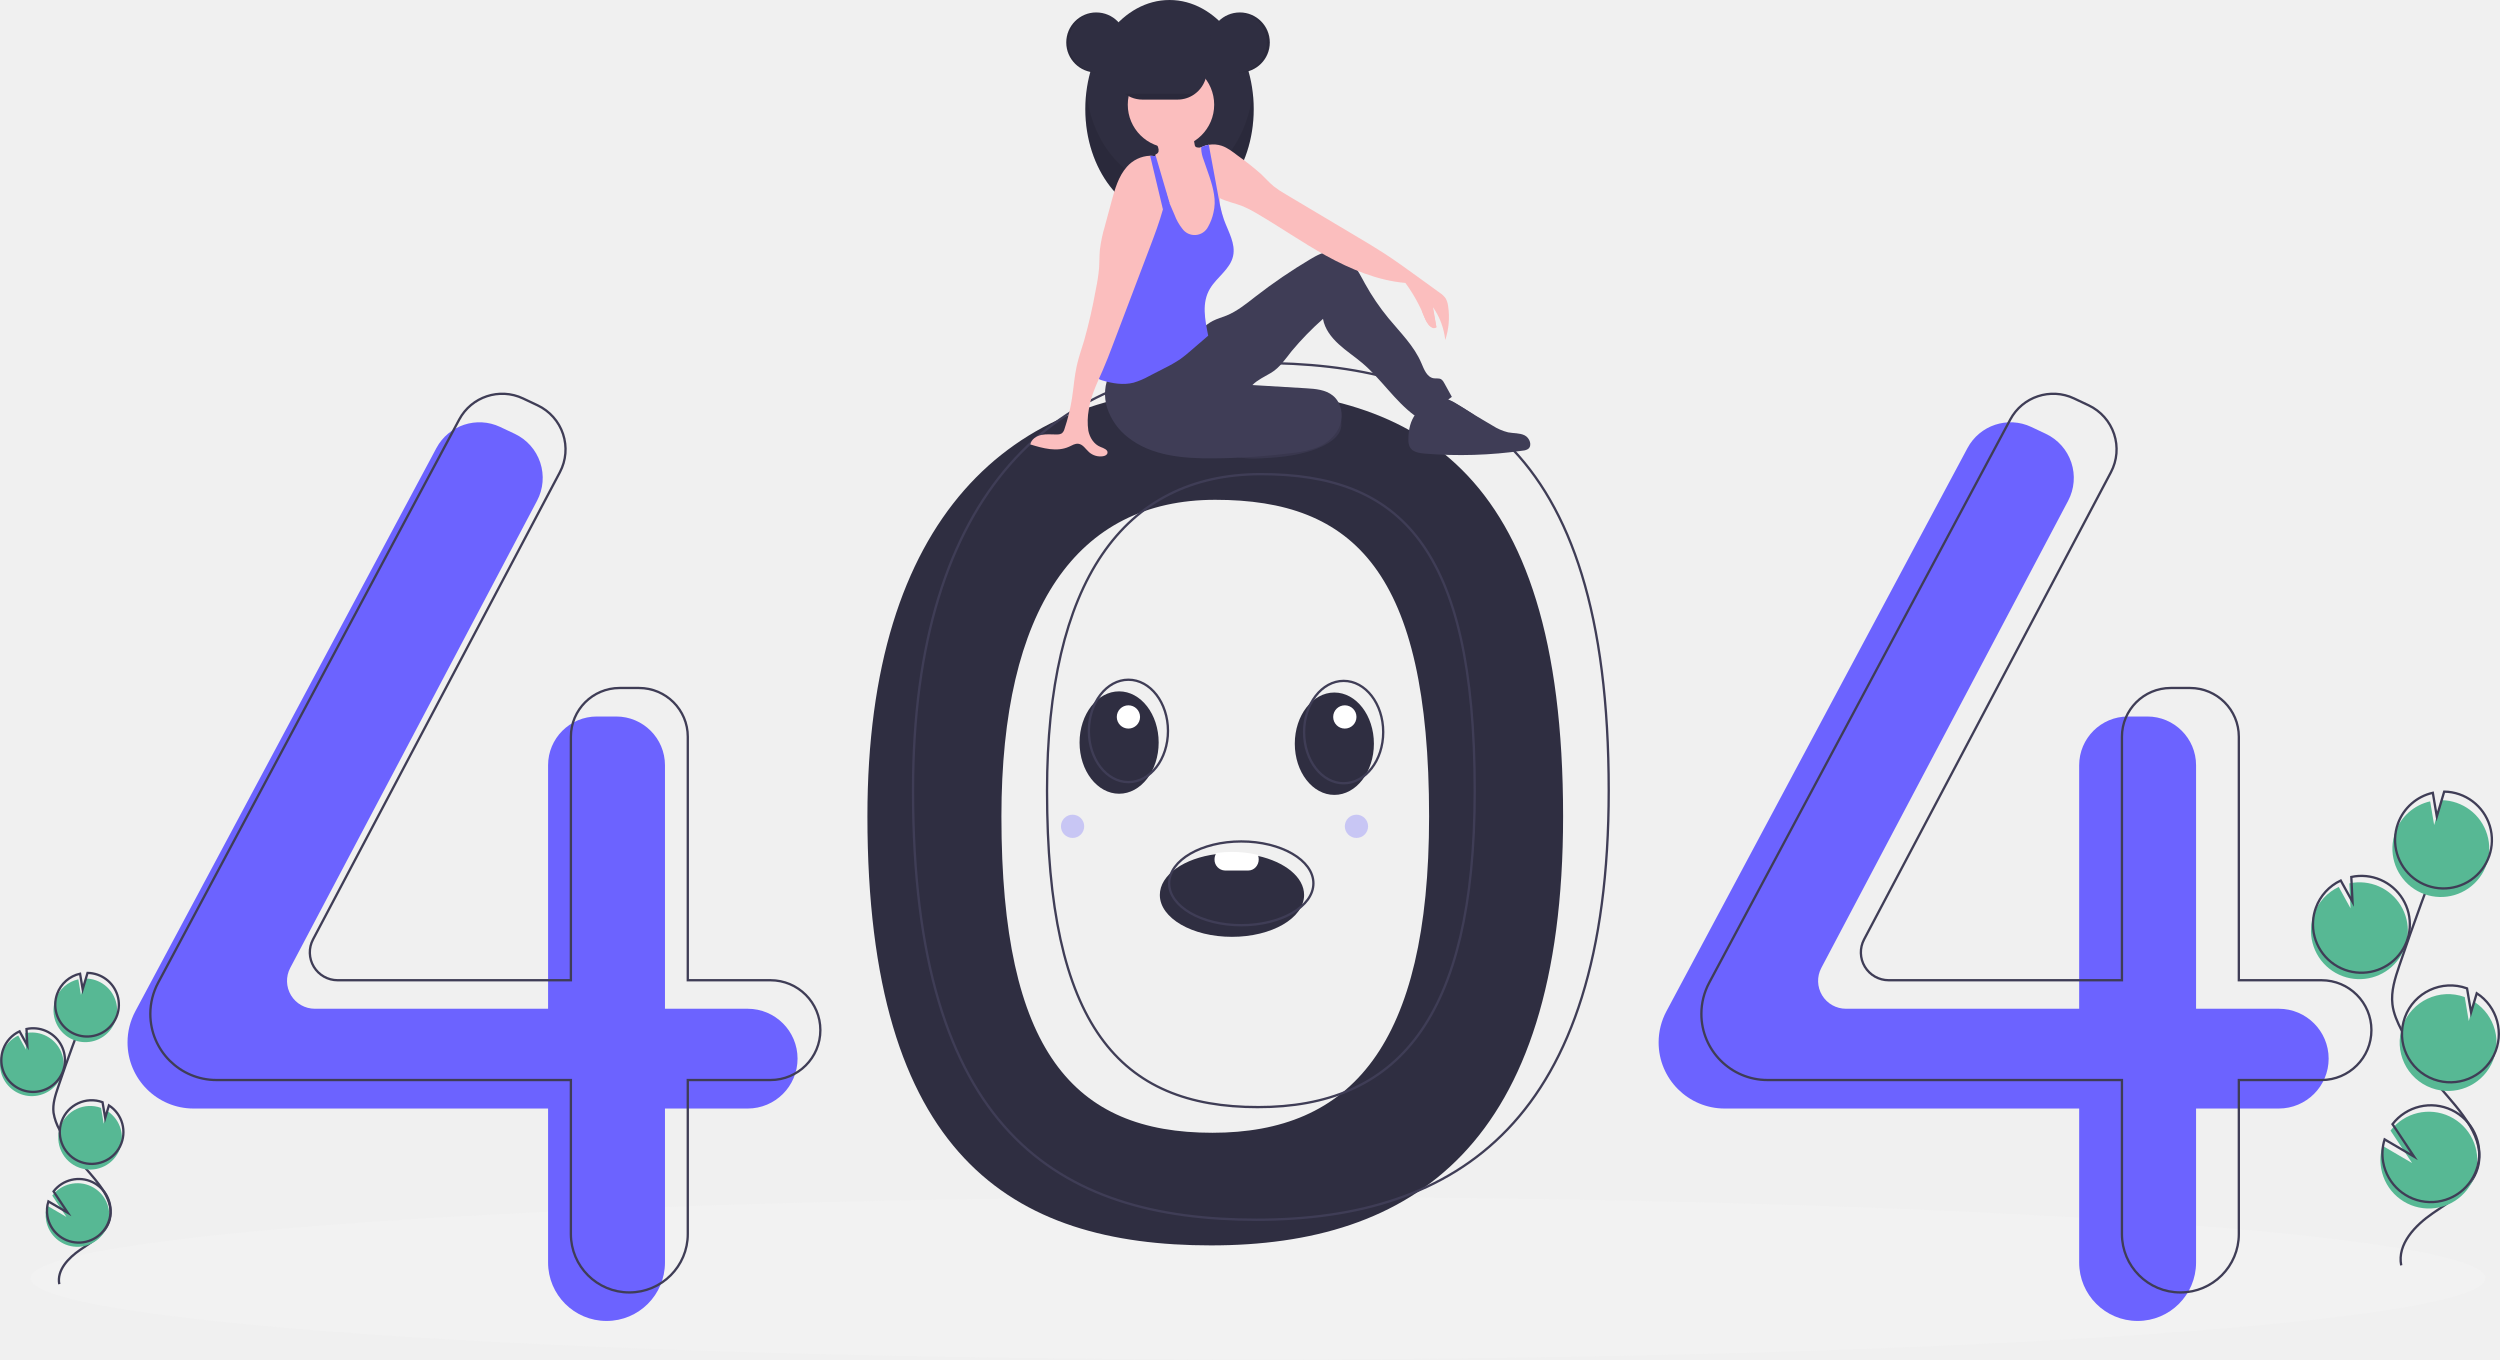
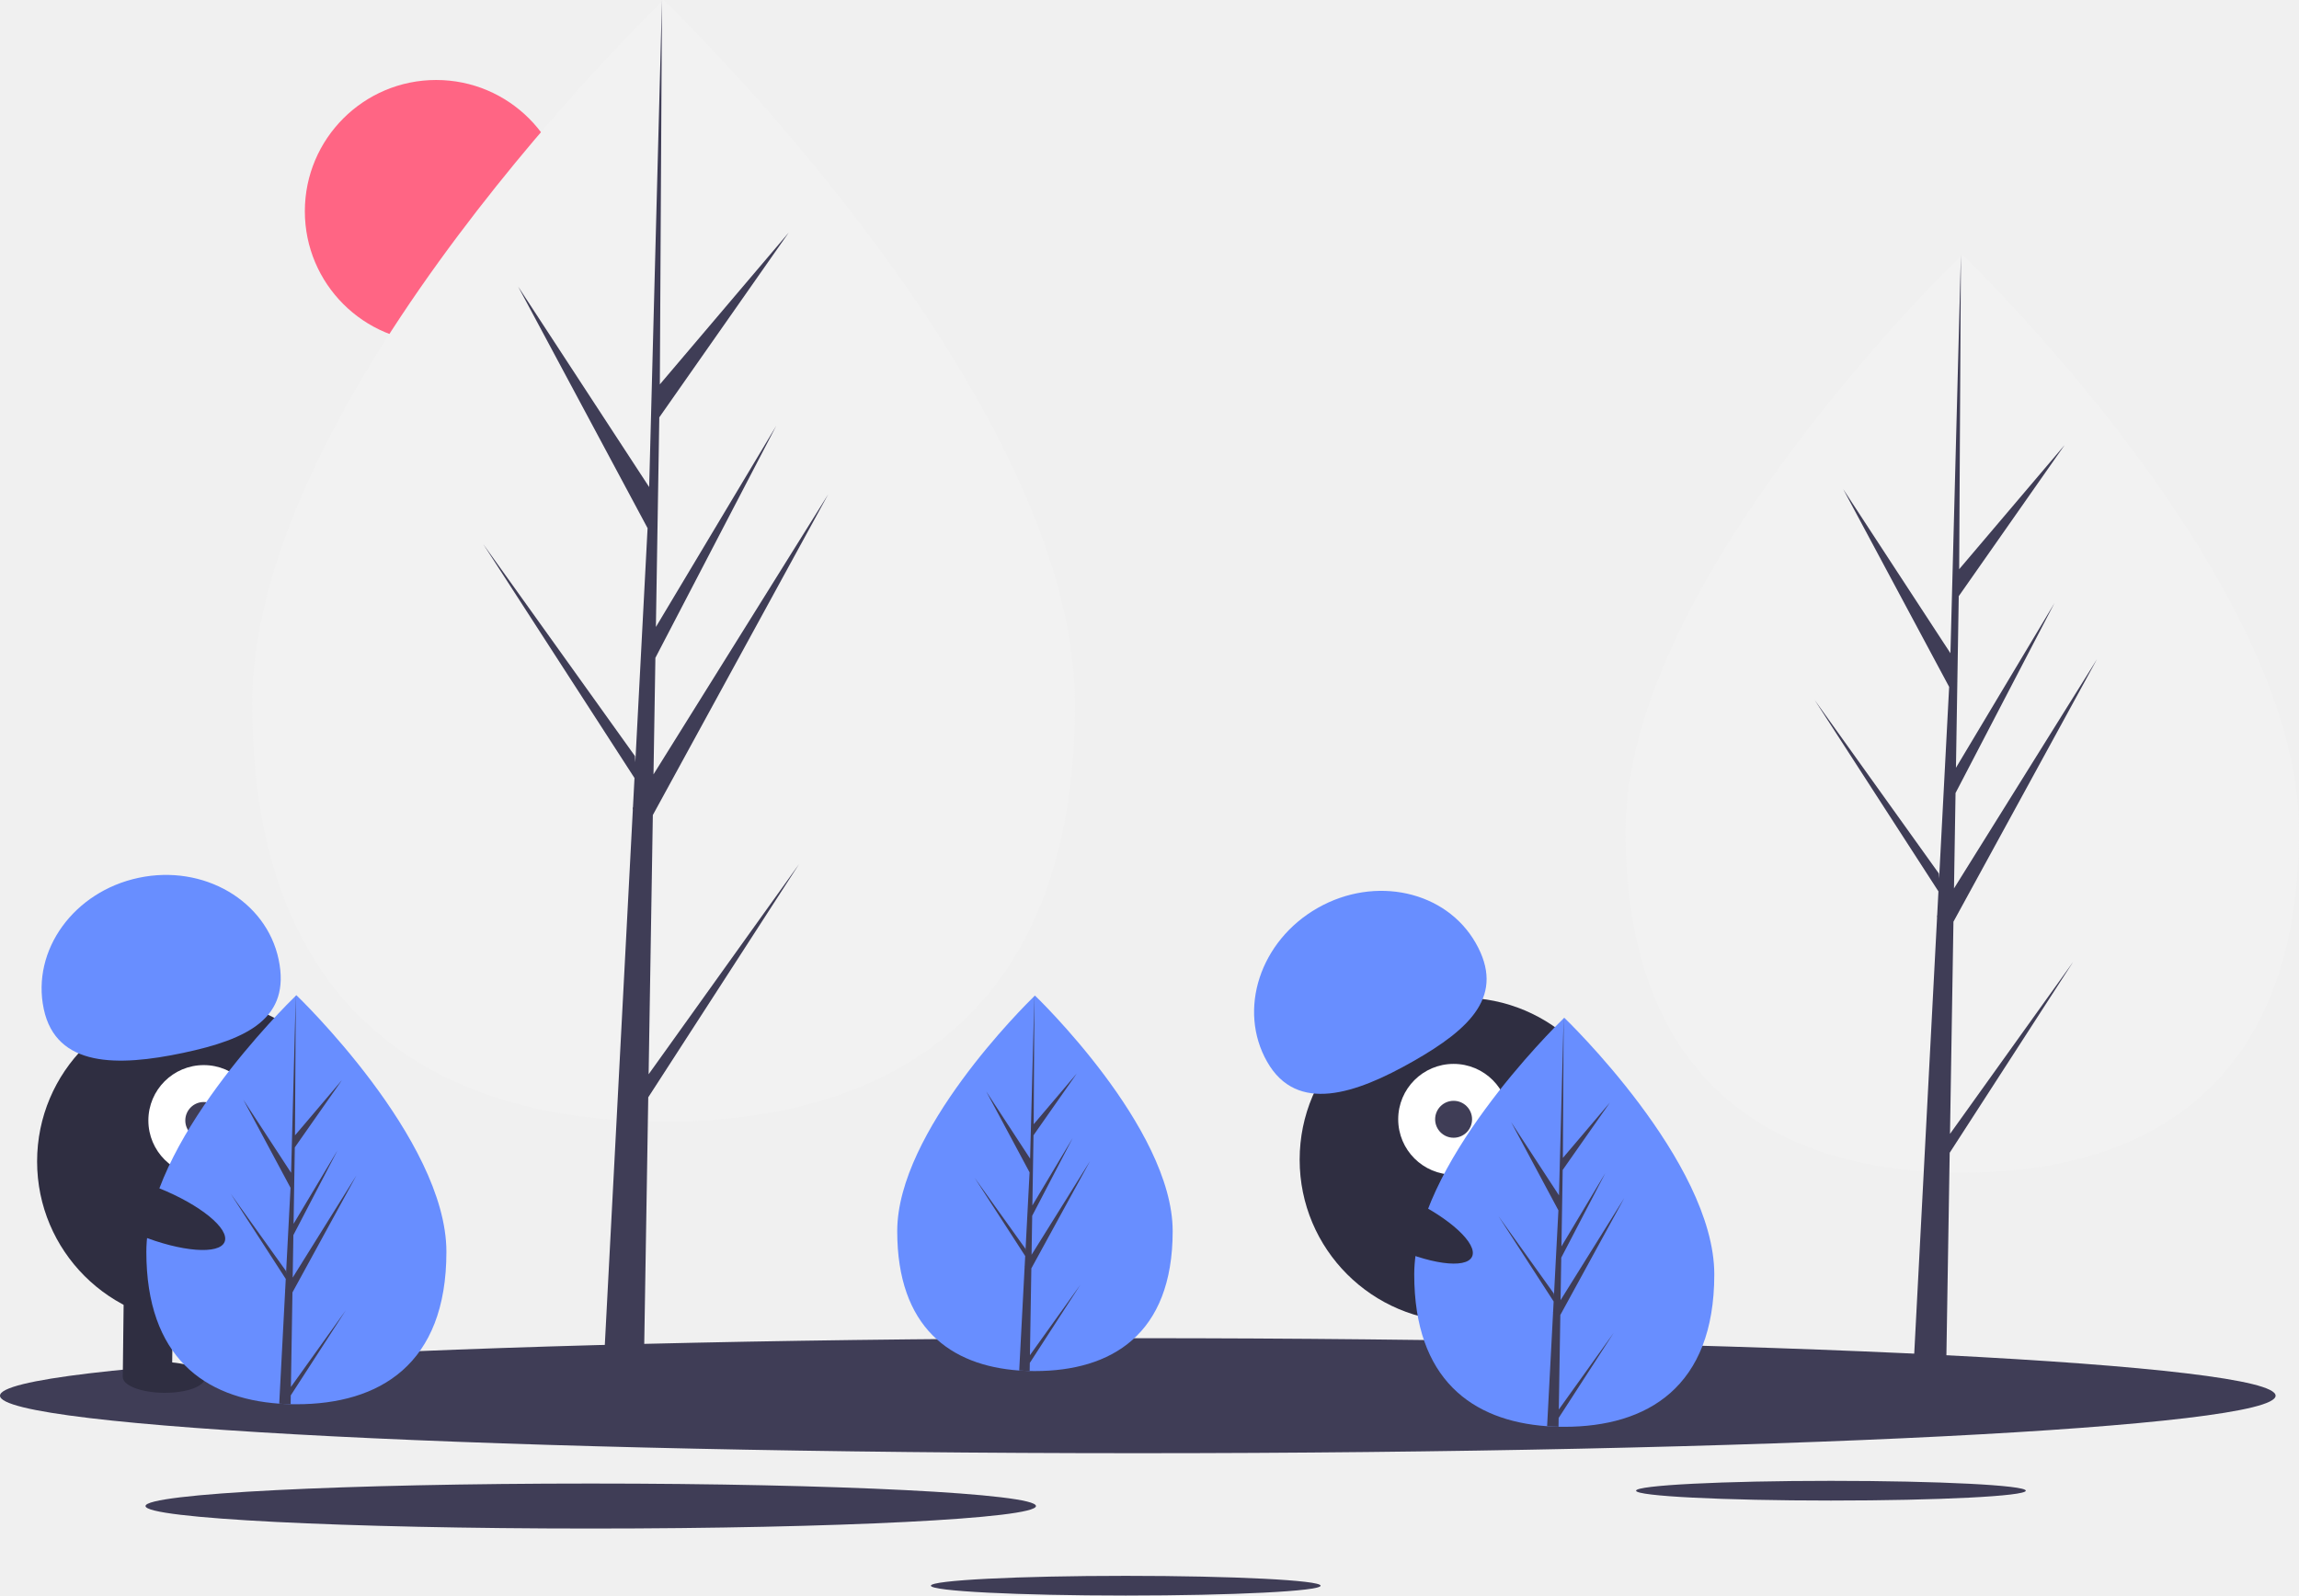
- <svg xmlns="http://www.w3.org/2000/svg" id="fd59ce54-f850-4dfc-bc34-dd7d379d600e" data-name="Layer 1" width="1074.392" height="584.231" viewBox="0 0 1074.392 584.231">
-   <ellipse cx="540.643" cy="549.309" rx="527.5" ry="34.922" fill="#f2f2f2" />
-   <path d="M583.48,324.894c-85.944,0-147.651,55.139-147.651,183.798,0,145.813,61.707,184.411,147.651,184.411s151.327-42.274,151.327-184.411C734.807,356.753,669.424,324.894,583.48,324.894Zm.565,319.808c-59.527,0-90.626-34.923-90.626-135.916,0-89.112,32.372-136.105,91.899-136.105s91.899,30.868,91.899,136.105C677.217,607.234,643.572,644.703,584.045,644.703Z" transform="translate(-63.054 -157.8845)" fill="#2f2e41" />
-   <path d="M384.365,591.401H348.831V486.762A20.956,20.956,0,0,0,327.875,465.806h-8.326a20.956,20.956,0,0,0-20.956,20.956V591.401H198.363a11.963,11.963,0,0,1-10.578-17.552l106.082-200.78A20.956,20.956,0,0,0,284.287,344.33l-6.262-2.957a20.956,20.956,0,0,0-27.429,9.07L121.214,592.475a28.416,28.416,0,0,0-3.356,13.396v0a28.416,28.416,0,0,0,28.416,28.416H298.593v66.167a25.119,25.119,0,0,0,25.119,25.119h0a25.119,25.119,0,0,0,25.119-25.119V634.287h35.534a21.443,21.443,0,0,0,21.443-21.443v0A21.443,21.443,0,0,0,384.365,591.401Z" transform="translate(-63.054 -157.8845)" fill="#6c63ff" />
-   <path d="M1042.362,591.401h-35.534V486.762A20.956,20.956,0,0,0,985.872,465.806h-8.326a20.956,20.956,0,0,0-20.956,20.956V591.401H856.359a11.963,11.963,0,0,1-10.578-17.552L951.864,373.069A20.956,20.956,0,0,0,942.284,344.33l-6.262-2.957a20.956,20.956,0,0,0-27.429,9.07L779.211,592.475a28.416,28.416,0,0,0-3.356,13.396v0a28.416,28.416,0,0,0,28.416,28.416H956.589v66.167a25.119,25.119,0,0,0,25.119,25.119h0a25.119,25.119,0,0,0,25.119-25.119V634.287h35.534a21.443,21.443,0,0,0,21.443-21.443v0A21.443,21.443,0,0,0,1042.362,591.401Z" transform="translate(-63.054 -157.8845)" fill="#6c63ff" />
-   <path d="M394.168,579.148H358.634V474.509a20.956,20.956,0,0,0-20.956-20.956h-8.326a20.956,20.956,0,0,0-20.956,20.956V579.148H208.165a11.963,11.963,0,0,1-10.578-17.552L303.67,360.816a20.956,20.956,0,0,0-9.58-28.739l-6.262-2.957a20.956,20.956,0,0,0-27.429,9.07L131.017,580.222a28.416,28.416,0,0,0-3.356,13.396v0a28.416,28.416,0,0,0,28.416,28.416H308.395v66.167a25.119,25.119,0,0,0,25.119,25.119h0a25.119,25.119,0,0,0,25.119-25.119V622.034h35.534a21.443,21.443,0,0,0,21.443-21.443v0A21.443,21.443,0,0,0,394.168,579.148Z" transform="translate(-63.054 -157.8845)" fill="none" stroke="#3f3d56" stroke-miterlimit="10" />
-   <path d="M1060.742,579.148h-35.534V474.509a20.956,20.956,0,0,0-20.956-20.956H995.925a20.956,20.956,0,0,0-20.956,20.956V579.148H874.739a11.963,11.963,0,0,1-10.578-17.552L970.244,360.816a20.956,20.956,0,0,0-9.58-28.739l-6.262-2.957a20.956,20.956,0,0,0-27.429,9.07L797.59,580.222a28.416,28.416,0,0,0-3.356,13.396v0a28.416,28.416,0,0,0,28.416,28.416H974.969v66.167a25.119,25.119,0,0,0,25.119,25.119h0a25.119,25.119,0,0,0,25.119-25.119V622.034h35.534a21.443,21.443,0,0,0,21.443-21.443v0A21.443,21.443,0,0,0,1060.742,579.148Z" transform="translate(-63.054 -157.8845)" fill="none" stroke="#3f3d56" stroke-miterlimit="10" />
-   <path d="M603.085,313.866c-85.944,0-147.651,55.139-147.651,183.798,0,145.813,61.707,184.411,147.651,184.411s151.327-42.274,151.327-184.411C754.412,345.725,689.029,313.866,603.085,313.866Zm.565,319.808c-59.527,0-90.626-34.923-90.626-135.916,0-89.112,32.372-136.105,91.899-136.105s91.899,30.868,91.899,136.105C696.822,596.206,663.177,633.675,603.65,633.675Z" transform="translate(-63.054 -157.8845)" fill="none" stroke="#3f3d56" stroke-miterlimit="10" />
-   <circle cx="471.141" cy="18.25" r="12.901" fill="#2f2e41" />
-   <ellipse cx="502.607" cy="46.885" rx="36.186" ry="46.885" fill="#2f2e41" />
-   <path d="M565.661,237.494c-18.128,0-33.141-17.271-35.776-39.805a60.976,60.976,0,0,0-.41,7.08c0,25.894,16.201,46.885,36.186,46.885s36.186-20.991,36.186-46.885a60.976,60.976,0,0,0-.41-7.08C598.803,220.224,583.789,237.494,565.661,237.494Z" transform="translate(-63.054 -157.8845)" opacity="0.1" />
-   <path d="M639.296,342.073c-.777,3.193-4.128,5.751-7.839,7.538-7.802,3.757-17.425,4.878-26.76,5.254a45.176,45.176,0,0,1-7.144-.132,20.537,20.537,0,0,1-12.251-5.631,1.681,1.681,0,0,1,.044-2.844c4.969-5.459,13.262-8.806,21.616-11.216,6.334-1.827,17.381-6.561,24.29-5.922C637.944,329.739,640.277,338.041,639.296,342.073Z" transform="translate(-63.054 -157.8845)" fill="#3f3d56" />
-   <path d="M639.296,342.073c-.777,3.193-4.128,5.751-7.839,7.538-7.802,3.757-17.425,4.878-26.76,5.254a45.176,45.176,0,0,1-7.144-.132,20.537,20.537,0,0,1-12.251-5.631,1.681,1.681,0,0,1,.044-2.844c4.969-5.459,13.262-8.806,21.616-11.216,6.334-1.827,17.381-6.561,24.29-5.922C637.944,329.739,640.277,338.041,639.296,342.073Z" transform="translate(-63.054 -157.8845)" opacity="0.1" />
-   <path d="M540.098,318.206a19.77,19.77,0,0,0-1.199,15.075,26.339,26.339,0,0,0,8.829,12.497c10.095,8.092,23.988,9.205,36.925,9.093a284.649,284.649,0,0,0,33.905-2.324,40.538,40.538,0,0,0,11.001-2.554c4.222-1.827,7.933-5.178,9.436-9.526s.436-9.672-3.134-12.574c-3.137-2.55-7.463-2.9-11.498-3.143l-23.088-1.387c2.281-2.308,5.318-3.614,8.096-5.292,3.685-2.226,6.134-5.965,8.813-9.335a129.001,129.001,0,0,1,13.439-13.817c.751,4.31,3.478,7.85,6.687,10.824s6.908,5.368,10.244,8.2c8.079,6.858,13.896,16.167,22.392,22.5a43.829,43.829,0,0,0,16.049-8.012l-3.302-5.981a3.94,3.94,0,0,0-1.245-1.553c-.935-.575-2.14-.279-3.225-.441-2.901-.435-4.168-3.784-5.306-6.487-3.125-7.422-9.108-13.18-14.218-19.404a98.009,98.009,0,0,1-9.996-14.723c-1.717-3.102-3.288-6.331-5.617-9.003s-5.594-4.773-9.139-4.781c-3.132-.007-6.021,1.584-8.714,3.183a230.477,230.477,0,0,0-23.63,16.099c-3.944,3.062-7.863,6.296-12.489,8.174-1.947.79-4,1.331-5.869,2.292-3.273,1.684-5.757,4.534-8.431,7.064C566.277,311.892,553.219,317.738,540.098,318.206Z" transform="translate(-63.054 -157.8845)" fill="#3f3d56" />
-   <path d="M588.374,253.983a23.774,23.774,0,0,1-1.734,8.033,10.045,10.045,0,0,1-5.768,5.573,12.375,12.375,0,0,1-5.623.182,10.882,10.882,0,0,1-4.582-1.561c-2.165-1.488-3.244-4.144-3.637-6.743-.393-2.596-.217-5.249-.469-7.863a42.944,42.944,0,0,0-1.202-6.255c-.17-.683-.343-1.362-.513-2.042-.167-.68-.33-1.359-.481-2.039-.138-.639-.267-1.281-.378-1.926-.091-.544-.173-1.092-.233-1.643a18.423,18.423,0,0,0-.809-4.811,14.607,14.607,0,0,0-1.687-2.854c-.286-.409-.563-.818-.818-1.243a5.89,5.89,0,0,1-.972-3.748,3.286,3.286,0,0,1,.148-.601c.025-.076.053-.151.085-.223A1.802,1.802,0,0,0,560.932,223.07a3.433,3.433,0,0,0-.148-1.778,11.318,11.318,0,0,0-.96-2.288c-.264-.478-1.161-1.34-1.167-1.888-.013-1.101,2.14-1.989,3.011-2.423a16.796,16.796,0,0,1,8.597-1.743c1.904.129,3.968.714,5.019,2.31.944,1.438.818,3.301,1.221,4.972a1.471,1.471,0,0,0,.299.664,1.341,1.341,0,0,0,.739.34,4.549,4.549,0,0,0,1.416.057h.003a2.931,2.931,0,0,0,.371-.054,4.957,4.957,0,0,0,2.033-.878q.585-.156,1.18-.255a.251.251,0,0,0,.047-.009c1.576,4.975,1.781,10.308,3.071,15.374.639,2.52,1.554,5.009,1.683,7.602.009.113.013.23.016.346.019.834-.047,1.674-.013,2.505a6.981,6.981,0,0,0,.126,1.114,15.611,15.611,0,0,0,.525,1.743l.009.028c.06.183.116.368.164.554.035.135.066.267.091.403l.003.009A14.938,14.938,0,0,1,588.374,253.983Z" transform="translate(-63.054 -157.8845)" fill="#fbbebe" />
-   <circle cx="503.237" cy="44.997" r="18.565" fill="#fbbebe" />
-   <path d="M684.157,304.033a30.445,30.445,0,0,0-5.236-14.103q.722,4.295,1.447,8.587a3.214,3.214,0,0,1-3.367-1.035,10.337,10.337,0,0,1-1.765-3.276,67.466,67.466,0,0,0-8.21-14.736c-11.819-.985-23.502-5.884-33.896-11.595-10.396-5.708-20.126-12.552-30.384-18.502a43.573,43.573,0,0,0-5.544-2.832c-3.21-1.287-6.812-1.954-9.855-3.468-.204-.101-.409-.208-.61-.318a12.578,12.578,0,0,1-1.945-1.306,10.344,10.344,0,0,1-.931-.856,20.351,20.351,0,0,1-3.559-5.953c-1.633-3.612-2.215-7.97-3.845-11.583a11.203,11.203,0,0,1,2.502-1.765h.003c.132-.069.264-.135.4-.198a11.94,11.94,0,0,1,2.004-.733q.585-.156,1.18-.255a.251.251,0,0,0,.047-.009,11.566,11.566,0,0,1,5.491.434c2.587.875,4.767,2.621,6.941,4.273a114.02,114.02,0,0,1,10.148,8.049c1.794,1.718,3.43,3.606,5.359,5.167a42.144,42.144,0,0,0,5.057,3.351q15.656,9.327,31.315,18.65c3.534,2.105,7.07,4.21,10.526,6.438,5.249,3.386,10.308,7.055,15.365,10.721q4.47,3.238,8.936,6.479a9.728,9.728,0,0,1,2.533,2.341,8.472,8.472,0,0,1,1.123,3.433A31.387,31.387,0,0,1,684.157,304.033Z" transform="translate(-63.054 -157.8845)" fill="#fbbebe" />
-   <path d="M592.977,267.944c-1.252,5.617-6.929,9.012-9.896,13.946-3.688,6.123-2.184,13.241-.799,20.255q-3.795,3.271-7.593,6.542c-1.397,1.199-2.794,2.404-4.298,3.464a57.351,57.351,0,0,1-6.86,3.94q-3.361,1.728-6.721,3.458a32.128,32.128,0,0,1-6.58,2.788c-4.415,1.133-9.103.34-13.471-.972a6.088,6.088,0,0,1-1.473-.601,2.394,2.394,0,0,1-.699-.632,3.911,3.911,0,0,1-.444-2.539c.444-7.351,2.24-14.547,4.031-21.69a85.26,85.26,0,0,1,3.848-12.577,85.077,85.077,0,0,1,5.415-10.151,68.368,68.368,0,0,1,7.929-11.514,18.479,18.479,0,0,0,3.675-4.739c1.117-2.549.686-5.472.913-8.247a17.148,17.148,0,0,1,1.633-6.007v-.003a17.093,17.093,0,0,1,1.743-2.882q.458,1.067.916,2.13.302.699.598,1.394.387.897.768,1.787,1.1,2.558,2.196,5.113a21.59,21.59,0,0,0,3.335,5.944,6.499,6.499,0,0,0,11.123-.853,21.261,21.261,0,0,0,2.272-6.013,19.215,19.215,0,0,0,.252-7.835c-.758-5.009-2.889-10.126-4.437-14.78a14.945,14.945,0,0,1-1.079-4.871,3.351,3.351,0,0,1,.057-.56c.009-.047.019-.098.028-.145a11.94,11.94,0,0,1,2.004-.733q.585-.156,1.18-.255,2.044,11.064,4.094,22.127c.032.173.066.346.098.522.195,1.057.393,2.115.614,3.169.198.957.412,1.91.651,2.857l.009.028c.082.321.167.639.255.957l.003.009c.242.868.513,1.731.818,2.58C590.938,257.475,594.164,262.629,592.977,267.944Z" transform="translate(-63.054 -157.8845)" fill="#6c63ff" />
-   <path d="M668.321,346.877a6.583,6.583,0,0,0,.61,3.143c1.162,2.124,3.95,2.606,6.362,2.805a188.377,188.377,0,0,0,42.266-1.288,4.886,4.886,0,0,0,2.151-.668c1.99-1.395.763-4.795-1.41-5.884s-4.751-.826-7.135-1.297a22.479,22.479,0,0,1-6.678-2.896q-7.252-4.167-14.293-8.688c-2.795-1.795-6.093-3.71-9.24-2.646C672.43,332.343,668.265,337.681,668.321,346.877Z" transform="translate(-63.054 -157.8845)" fill="#3f3d56" />
-   <path d="M564.437,240.874v.003c-.022.132-.044.261-.072.39-.035.214-.076.431-.116.645-.39,1.998-.868,3.987-1.419,5.963-1.51,5.459-3.534,10.831-5.541,16.123q-8.081,21.287-16.164,42.577c-1.359,3.575-2.716,7.152-4.261,10.654-.516,1.167-1.048,2.344-1.576,3.534-1.894,4.257-3.713,8.653-4.317,13.184a27.45,27.45,0,0,0-.192,9.04c.604,2.97,2.407,5.872,5.23,6.97,1.378.538,3.351,1.259,2.974,2.69-.204.787-1.098,1.171-1.901,1.303a7.312,7.312,0,0,1-5.966-1.718c-1.507-1.337-2.665-3.417-4.67-3.641-1.388-.151-2.665.68-3.936,1.262-5.186,2.369-11.227.711-16.674-.972.428-2.206,2.643-3.66,4.843-4.1,2.199-.444,4.474-.129,6.718-.189a3.51,3.51,0,0,0,2.042-.525,3.705,3.705,0,0,0,1.101-1.882,78.964,78.964,0,0,0,3.213-13.147c.724-4.666,1.026-9.405,2.058-14.015.802-3.597,2.042-7.08,3.106-10.61a224.682,224.682,0,0,0,5.06-22.077,78.02,78.02,0,0,0,1.425-9.368c.179-2.612.094-5.236.346-7.838a60.888,60.888,0,0,1,2.111-9.997q1.444-5.348,2.885-10.689c1.425-5.271,2.955-10.746,6.567-14.843a13.962,13.962,0,0,1,10.028-4.789,9.882,9.882,0,0,1,2.13.23c.116.028.233.057.349.088a8.634,8.634,0,0,1,2.174.9c1.114-.708,1.68-.459,2.42.632a6.973,6.973,0,0,1,.881,3.795A52.424,52.424,0,0,1,564.437,240.874Z" transform="translate(-63.054 -157.8845)" fill="#fbbebe" />
-   <path d="M565.661,245.046l-.047.047-.255.255-2.53,2.527-1.24-5.208-4.251-17.854a9.882,9.882,0,0,1,2.13.23,3.286,3.286,0,0,1,.148-.601l.201.689,1.441,4.902,2.728,9.308.45,1.532v.003Z" transform="translate(-63.054 -157.8845)" fill="#6c63ff" />
-   <path d="M581.715,188.087a12.582,12.582,0,0,1-3.7,8.896,12.314,12.314,0,0,1-1.36,1.176,12.528,12.528,0,0,1-7.536,2.524H554.023a12.59,12.59,0,0,1,0-25.18h15.096A12.629,12.629,0,0,1,581.715,188.087Z" transform="translate(-63.054 -157.8845)" fill="#2f2e41" />
-   <circle cx="532.815" cy="18.25" r="12.901" fill="#2f2e41" />
-   <path d="M595.554,163.234c-.158,0-.315.006-.472.012a12.898,12.898,0,0,1,0,25.778c.157.006.314.012.472.012a12.901,12.901,0,1,0,0-25.802Z" transform="translate(-63.054 -157.8845)" opacity="0.1" />
-   <path d="M534.195,163.234c.158,0,.315.006.472.012a12.898,12.898,0,0,0,0,25.778c-.157.006-.314.012-.472.012a12.901,12.901,0,0,1,0-25.802Z" transform="translate(-63.054 -157.8845)" opacity="0.1" />
-   <path d="M576.655,198.159a12.528,12.528,0,0,1-7.536,2.524H554.023a12.528,12.528,0,0,1-7.536-2.524Z" transform="translate(-63.054 -157.8845)" opacity="0.1" />
-   <path d="M674.14,291.64s3.252,9.372,6.229,6.876L677.996,286.267Z" transform="translate(-63.054 -157.8845)" fill="#fbbebe" />
-   <path d="M1069.918,577.434a20.813,20.813,0,1,0,2.772-39.915l.521,10.712-5.068-9.18a20.734,20.734,0,0,0-10.684,11.723,20.408,20.408,0,0,0-1.197,5.63A20.809,20.809,0,0,0,1069.918,577.434Z" transform="translate(-63.054 -157.8845)" fill="#57b894" />
-   <path d="M1094.995,701.678c-1.789-9.11,5.963-17.187,13.621-22.437s16.605-10.408,19.218-19.317c3.755-12.804-7.43-24.53-16.136-34.642a125.3,125.3,0,0,1-16.524-24.557c-1.811-3.533-3.476-7.225-3.952-11.166-.686-5.675,1.137-11.323,2.974-16.737q9.179-27.052,19.628-53.65" transform="translate(-63.054 -157.8845)" fill="none" stroke="#3f3d56" stroke-miterlimit="10" />
-   <path d="M1070.775,574.676a20.813,20.813,0,1,0,2.772-39.915l.521,10.712-5.068-9.18a20.734,20.734,0,0,0-10.684,11.723,20.408,20.408,0,0,0-1.197,5.63A20.809,20.809,0,0,0,1070.775,574.676Z" transform="translate(-63.054 -157.8845)" fill="none" stroke="#3f3d56" stroke-miterlimit="10" />
-   <path d="M1092.451,515.473a20.788,20.788,0,0,1,14.98-13.198l1.714,10.184,3.177-10.696a20.81,20.81,0,1,1-19.871,13.71Z" transform="translate(-63.054 -157.8845)" fill="#57b894" />
-   <path d="M1093.594,511.795a20.788,20.788,0,0,1,14.98-13.198l1.714,10.184,3.177-10.696a20.81,20.81,0,1,1-19.871,13.71Z" transform="translate(-63.054 -157.8845)" fill="none" stroke="#3f3d56" stroke-miterlimit="10" />
-   <path d="M1108.045,625.489a20.81,20.81,0,0,0,18.419-37.023l-2.441,8.219-1.731-10.304a.362.362,0,0,0-.053-.02,20.811,20.811,0,1,0-14.194,39.127Z" transform="translate(-63.054 -157.8845)" fill="#57b894" />
-   <path d="M1109.035,621.764a20.81,20.81,0,0,0,18.419-37.023l-2.441,8.219-1.731-10.304a.362.362,0,0,0-.053-.02,20.811,20.811,0,1,0-14.194,39.127Z" transform="translate(-63.054 -157.8845)" fill="none" stroke="#3f3d56" stroke-miterlimit="10" />
-   <path d="M1086.378,660.051a20.801,20.801,0,1,0,4.011-16.297l9.273,13.957-12.67-7.408A20.616,20.616,0,0,0,1086.378,660.051Z" transform="translate(-63.054 -157.8845)" fill="#57b894" />
-   <path d="M1087.235,657.294a20.801,20.801,0,1,0,4.011-16.297l9.273,13.957-12.67-7.408A20.616,20.616,0,0,0,1087.235,657.294Z" transform="translate(-63.054 -157.8845)" fill="none" stroke="#3f3d56" stroke-miterlimit="10" />
-   <path d="M72.061,628.133a13.674,13.674,0,1,0,1.821-26.225l.342,7.038-3.33-6.032a13.623,13.623,0,0,0-7.019,7.702,13.409,13.409,0,0,0-.787,3.699A13.672,13.672,0,0,0,72.061,628.133Z" transform="translate(-63.054 -157.8845)" fill="#57b894" />
-   <path d="M88.538,709.763c-1.175-5.986,3.918-11.292,8.949-14.741s10.91-6.838,12.626-12.692c2.467-8.412-4.882-16.117-10.601-22.76A82.324,82.324,0,0,1,88.656,643.436a22.21,22.21,0,0,1-2.597-7.336c-.451-3.729.747-7.439,1.954-10.996q6.031-17.773,12.896-35.249" transform="translate(-63.054 -157.8845)" fill="none" stroke="#3f3d56" stroke-miterlimit="10" />
-   <path d="M72.625,626.321a13.674,13.674,0,1,0,1.821-26.225l.342,7.038L71.458,601.103a13.623,13.623,0,0,0-7.019,7.702,13.409,13.409,0,0,0-.787,3.699A13.672,13.672,0,0,0,72.625,626.321Z" transform="translate(-63.054 -157.8845)" fill="none" stroke="#3f3d56" stroke-miterlimit="10" />
-   <path d="M86.866,587.423a13.658,13.658,0,0,1,9.842-8.671l1.126,6.691,2.087-7.027a13.673,13.673,0,1,1-13.055,9.007Z" transform="translate(-63.054 -157.8845)" fill="#57b894" />
-   <path d="M87.617,585.007a13.658,13.658,0,0,1,9.842-8.671l1.126,6.691L100.673,576a13.673,13.673,0,1,1-13.055,9.007Z" transform="translate(-63.054 -157.8845)" fill="none" stroke="#3f3d56" stroke-miterlimit="10" />
-   <path d="M97.112,659.706a13.673,13.673,0,0,0,12.102-24.325l-1.604,5.4-1.137-6.77a.238.238,0,0,0-.035-.013,13.673,13.673,0,1,0-9.326,25.707Z" transform="translate(-63.054 -157.8845)" fill="#57b894" />
-   <path d="M97.762,657.259a13.673,13.673,0,0,0,12.102-24.325l-1.604,5.4-1.137-6.77a.238.238,0,0,0-.035-.013,13.673,13.673,0,1,0-9.326,25.707Z" transform="translate(-63.054 -157.8845)" fill="none" stroke="#3f3d56" stroke-miterlimit="10" />
-   <path d="M82.876,682.414a13.667,13.667,0,1,0,2.635-10.708l6.092,9.17-8.324-4.867A13.545,13.545,0,0,0,82.876,682.414Z" transform="translate(-63.054 -157.8845)" fill="#57b894" />
-   <path d="M83.439,680.602a13.667,13.667,0,1,0,2.635-10.708l6.092,9.17-8.324-4.867A13.545,13.545,0,0,0,83.439,680.602Z" transform="translate(-63.054 -157.8845)" fill="none" stroke="#3f3d56" stroke-miterlimit="10" />
-   <ellipse cx="480.946" cy="319.115" rx="17" ry="22" fill="#2f2e41" />
-   <ellipse cx="573.446" cy="319.615" rx="17" ry="22" fill="#2f2e41" />
-   <path d="M623.5,542.5c0,9.94-13.88,18-31,18s-31-8.06-31-18c0-8.61,10.41-15.81,24.32-17.57a50.104,50.104,0,0,1,6.68-.43,50.699,50.699,0,0,1,11.13,1.2C615.25,528.29,623.5,534.84,623.5,542.5Z" transform="translate(-63.054 -157.8845)" fill="#2f2e41" />
-   <ellipse cx="484.946" cy="314.115" rx="17" ry="22" fill="none" stroke="#3f3d56" stroke-miterlimit="10" />
-   <ellipse cx="577.446" cy="314.615" rx="17" ry="22" fill="none" stroke="#3f3d56" stroke-miterlimit="10" />
-   <ellipse cx="533.446" cy="379.615" rx="31" ry="18" fill="none" stroke="#3f3d56" stroke-miterlimit="10" />
-   <path d="M604,527.2a4.937,4.937,0,0,1-1.32,3.392A4.339,4.339,0,0,1,599.5,532h-10a4.664,4.664,0,0,1-4.5-4.8,4.905,4.905,0,0,1,.82-2.741A47.02,47.02,0,0,1,592.5,524a47.665,47.665,0,0,1,11.13,1.28A5.067,5.067,0,0,1,604,527.2Z" transform="translate(-63.054 -157.8845)" fill="#fff" />
-   <circle cx="484.946" cy="308.115" r="5" fill="#fff" />
-   <circle cx="577.946" cy="308.115" r="5" fill="#fff" />
-   <circle cx="582.946" cy="355.115" r="5" fill="#6c63ff" opacity="0.3" />
-   <circle cx="460.946" cy="355.115" r="5" fill="#6c63ff" opacity="0.3" />
+ <svg xmlns="http://www.w3.org/2000/svg" id="a706cf1c-1654-439b-8fcf-310eb7aa0e00" data-name="Layer 1" width="1120.592" height="777.916" viewBox="0 0 1120.592 777.916">
+   <circle cx="212.592" cy="103" r="64" fill="#ff6584" />
+   <path d="M563.68,404.164c0,151.011-89.774,203.739-200.516,203.739S162.649,555.175,162.649,404.164,363.165,61.042,363.165,61.042,563.68,253.152,563.68,404.164Z" transform="translate(-39.70387 -61.04208)" fill="#f2f2f2" />
+   <polygon points="316.156 523.761 318.21 397.378 403.674 241.024 318.532 377.552 319.455 320.725 378.357 207.605 319.699 305.687 319.699 305.687 321.359 203.481 384.433 113.423 321.621 187.409 322.658 0 316.138 248.096 316.674 237.861 252.547 139.704 315.646 257.508 309.671 371.654 309.493 368.625 235.565 265.329 309.269 379.328 308.522 393.603 308.388 393.818 308.449 394.99 293.29 684.589 313.544 684.589 315.974 535.005 389.496 421.285 316.156 523.761" fill="#3f3d56" />
+   <path d="M1160.296,466.014c0,123.61-73.484,166.77-164.132,166.77s-164.132-43.16-164.132-166.77S996.165,185.152,996.165,185.152,1160.296,342.404,1160.296,466.014Z" transform="translate(-39.70387 -61.04208)" fill="#f2f2f2" />
+   <polygon points="950.482 552.833 952.162 449.383 1022.119 321.4 952.426 433.154 953.182 386.639 1001.396 294.044 953.382 374.329 953.382 374.329 954.741 290.669 1006.369 216.952 954.954 277.514 955.804 124.11 950.467 327.188 950.906 318.811 898.414 238.464 950.064 334.893 945.173 428.327 945.027 425.847 884.514 341.294 944.844 434.608 944.232 446.293 944.123 446.469 944.173 447.428 931.764 684.478 948.343 684.478 950.332 562.037 1010.514 468.952 950.482 552.833" fill="#3f3d56" />
+   <ellipse cx="554.592" cy="680.479" rx="554.592" ry="28.034" fill="#3f3d56" />
+   <ellipse cx="892.445" cy="726.797" rx="94.989" ry="4.802" fill="#3f3d56" />
+   <ellipse cx="548.72" cy="773.114" rx="94.989" ry="4.802" fill="#3f3d56" />
+   <ellipse cx="287.944" cy="734.279" rx="217.014" ry="10.97" fill="#3f3d56" />
+   <circle cx="97.084" cy="566.27" r="79" fill="#2f2e41" />
+   <rect x="99.805" y="689.023" width="24" height="43" transform="translate(-31.32451 -62.31008) rotate(0.67509)" fill="#2f2e41" />
+   <rect x="147.802" y="689.589" width="24" height="43" transform="translate(-31.31452 -62.87555) rotate(0.67509)" fill="#2f2e41" />
+   <ellipse cx="119.546" cy="732.616" rx="7.5" ry="20" transform="translate(-654.1319 782.4795) rotate(-89.32491)" fill="#2f2e41" />
+   <ellipse cx="167.554" cy="732.182" rx="7.5" ry="20" transform="translate(-606.2547 830.0553) rotate(-89.32491)" fill="#2f2e41" />
+   <circle cx="99.319" cy="546.295" r="27" fill="#fff" />
+   <circle cx="99.319" cy="546.295" r="9" fill="#3f3d56" />
+   <path d="M61.026,552.946c-6.042-28.641,14.688-57.265,46.3-63.934s62.138,11.143,68.18,39.784-14.978,38.93-46.591,45.599S67.068,581.587,61.026,552.946Z" transform="translate(-39.70387 -61.04208)" fill="#688eff" />
+   <path d="M257.296,671.384c0,55.076-32.74,74.306-73.13,74.306q-1.404,0-2.803-.031c-1.871-.04-3.725-.129-5.556-.254-36.451-2.58-64.771-22.799-64.771-74.021,0-53.008,67.739-119.896,72.827-124.846l.009-.009c.196-.192.294-.285.294-.285S257.296,616.308,257.296,671.384Z" transform="translate(-39.70387 -61.04208)" fill="#688eff" />
+   <path d="M181.502,737.265l26.747-37.374-26.814,41.477-.071,4.291c-1.871-.04-3.725-.129-5.556-.254l2.883-55.103-.022-.428.049-.08.272-5.204-26.881-41.58,26.965,37.677.062,1.105,2.179-41.633-23.013-42.966,23.294,35.658,2.268-86.314.009-.294v.285l-.379,68.064,22.911-26.983-23.004,32.847-.606,37.276L204.185,621.958l-21.48,41.259-.339,20.723,31.056-49.791-31.171,57.023Z" transform="translate(-39.70387 -61.04208)" fill="#3f3d56" />
+   <circle cx="712.485" cy="565.415" r="79" fill="#2f2e41" />
+   <rect x="741.777" y="691.824" width="24" height="43" transform="translate(-215.9946 191.864) rotate(-17.08345)" fill="#2f2e41" />
+   <rect x="787.659" y="677.723" width="24" height="43" transform="matrix(0.95588, -0.29376, 0.29376, 0.95588, -209.8279, 204.7204)" fill="#2f2e41" />
+   <ellipse cx="767.887" cy="732.003" rx="20" ry="7.5" transform="translate(-220.8593 196.8331) rotate(-17.08345)" fill="#2f2e41" />
+   <ellipse cx="813.475" cy="716.946" rx="20" ry="7.5" transform="translate(-214.4248 209.561) rotate(-17.08345)" fill="#2f2e41" />
+   <circle cx="708.522" cy="545.71" r="27" fill="#fff" />
+   <circle cx="708.522" cy="545.71" r="9" fill="#3f3d56" />
+   <path d="M657.355,578.743c-14.49-25.433-3.478-59.016,24.594-75.009s62.576-8.341,77.065,17.093-2.391,41.644-30.463,57.637S671.845,604.176,657.355,578.743Z" transform="translate(-39.70387 -61.04208)" fill="#688eff" />
+   <path d="M611.296,661.299c0,50.557-30.054,68.21-67.13,68.21q-1.288,0-2.573-.029c-1.718-.037-3.419-.119-5.1-.233-33.461-2.368-59.457-20.929-59.457-67.948,0-48.659,62.181-110.059,66.852-114.603l.008-.008c.18-.176.27-.262.27-.262S611.296,610.742,611.296,661.299Z" transform="translate(-39.70387 -61.04208)" fill="#688eff" />
+   <path d="M541.72,721.774l24.553-34.307-24.614,38.074-.065,3.939c-1.718-.037-3.419-.119-5.1-.233l2.646-50.582-.02-.393.045-.074.249-4.777-24.675-38.168,24.753,34.585.057,1.014,2-38.217-21.125-39.44L541.806,625.928l2.082-79.232.008-.27v.262l-.348,62.48,21.031-24.769-21.117,30.152-.556,34.217,19.636-32.839-19.718,37.874-.311,19.023,28.508-45.706-28.614,52.344Z" transform="translate(-39.70387 -61.04208)" fill="#3f3d56" />
+   <path d="M875.296,682.384c0,55.076-32.74,74.306-73.13,74.306q-1.403,0-2.803-.031c-1.871-.04-3.725-.129-5.556-.254-36.451-2.58-64.771-22.799-64.771-74.021,0-53.008,67.739-119.896,72.827-124.846l.009-.009c.196-.192.294-.285.294-.285S875.296,627.308,875.296,682.384Z" transform="translate(-39.70387 -61.04208)" fill="#688eff" />
+   <path d="M799.502,748.265l26.747-37.374-26.814,41.477-.071,4.291c-1.871-.04-3.725-.129-5.556-.254l2.883-55.103-.022-.428.049-.08.272-5.204L770.108,654.011l26.965,37.677.062,1.105,2.179-41.633-23.013-42.966,23.294,35.658,2.268-86.314.009-.294v.285l-.379,68.064,22.911-26.983-23.004,32.847-.606,37.276L822.185,632.958l-21.48,41.259-.339,20.723,31.056-49.791-31.171,57.023Z" transform="translate(-39.70387 -61.04208)" fill="#3f3d56" />
+   <ellipse cx="721.517" cy="656.822" rx="12.4" ry="39.5" transform="translate(-220.8352 966.2232) rotate(-64.62574)" fill="#2f2e41" />
+   <ellipse cx="112.517" cy="651.822" rx="12.4" ry="39.5" transform="translate(-574.0794 452.7137) rotate(-68.15829)" fill="#2f2e41" />
</svg>
